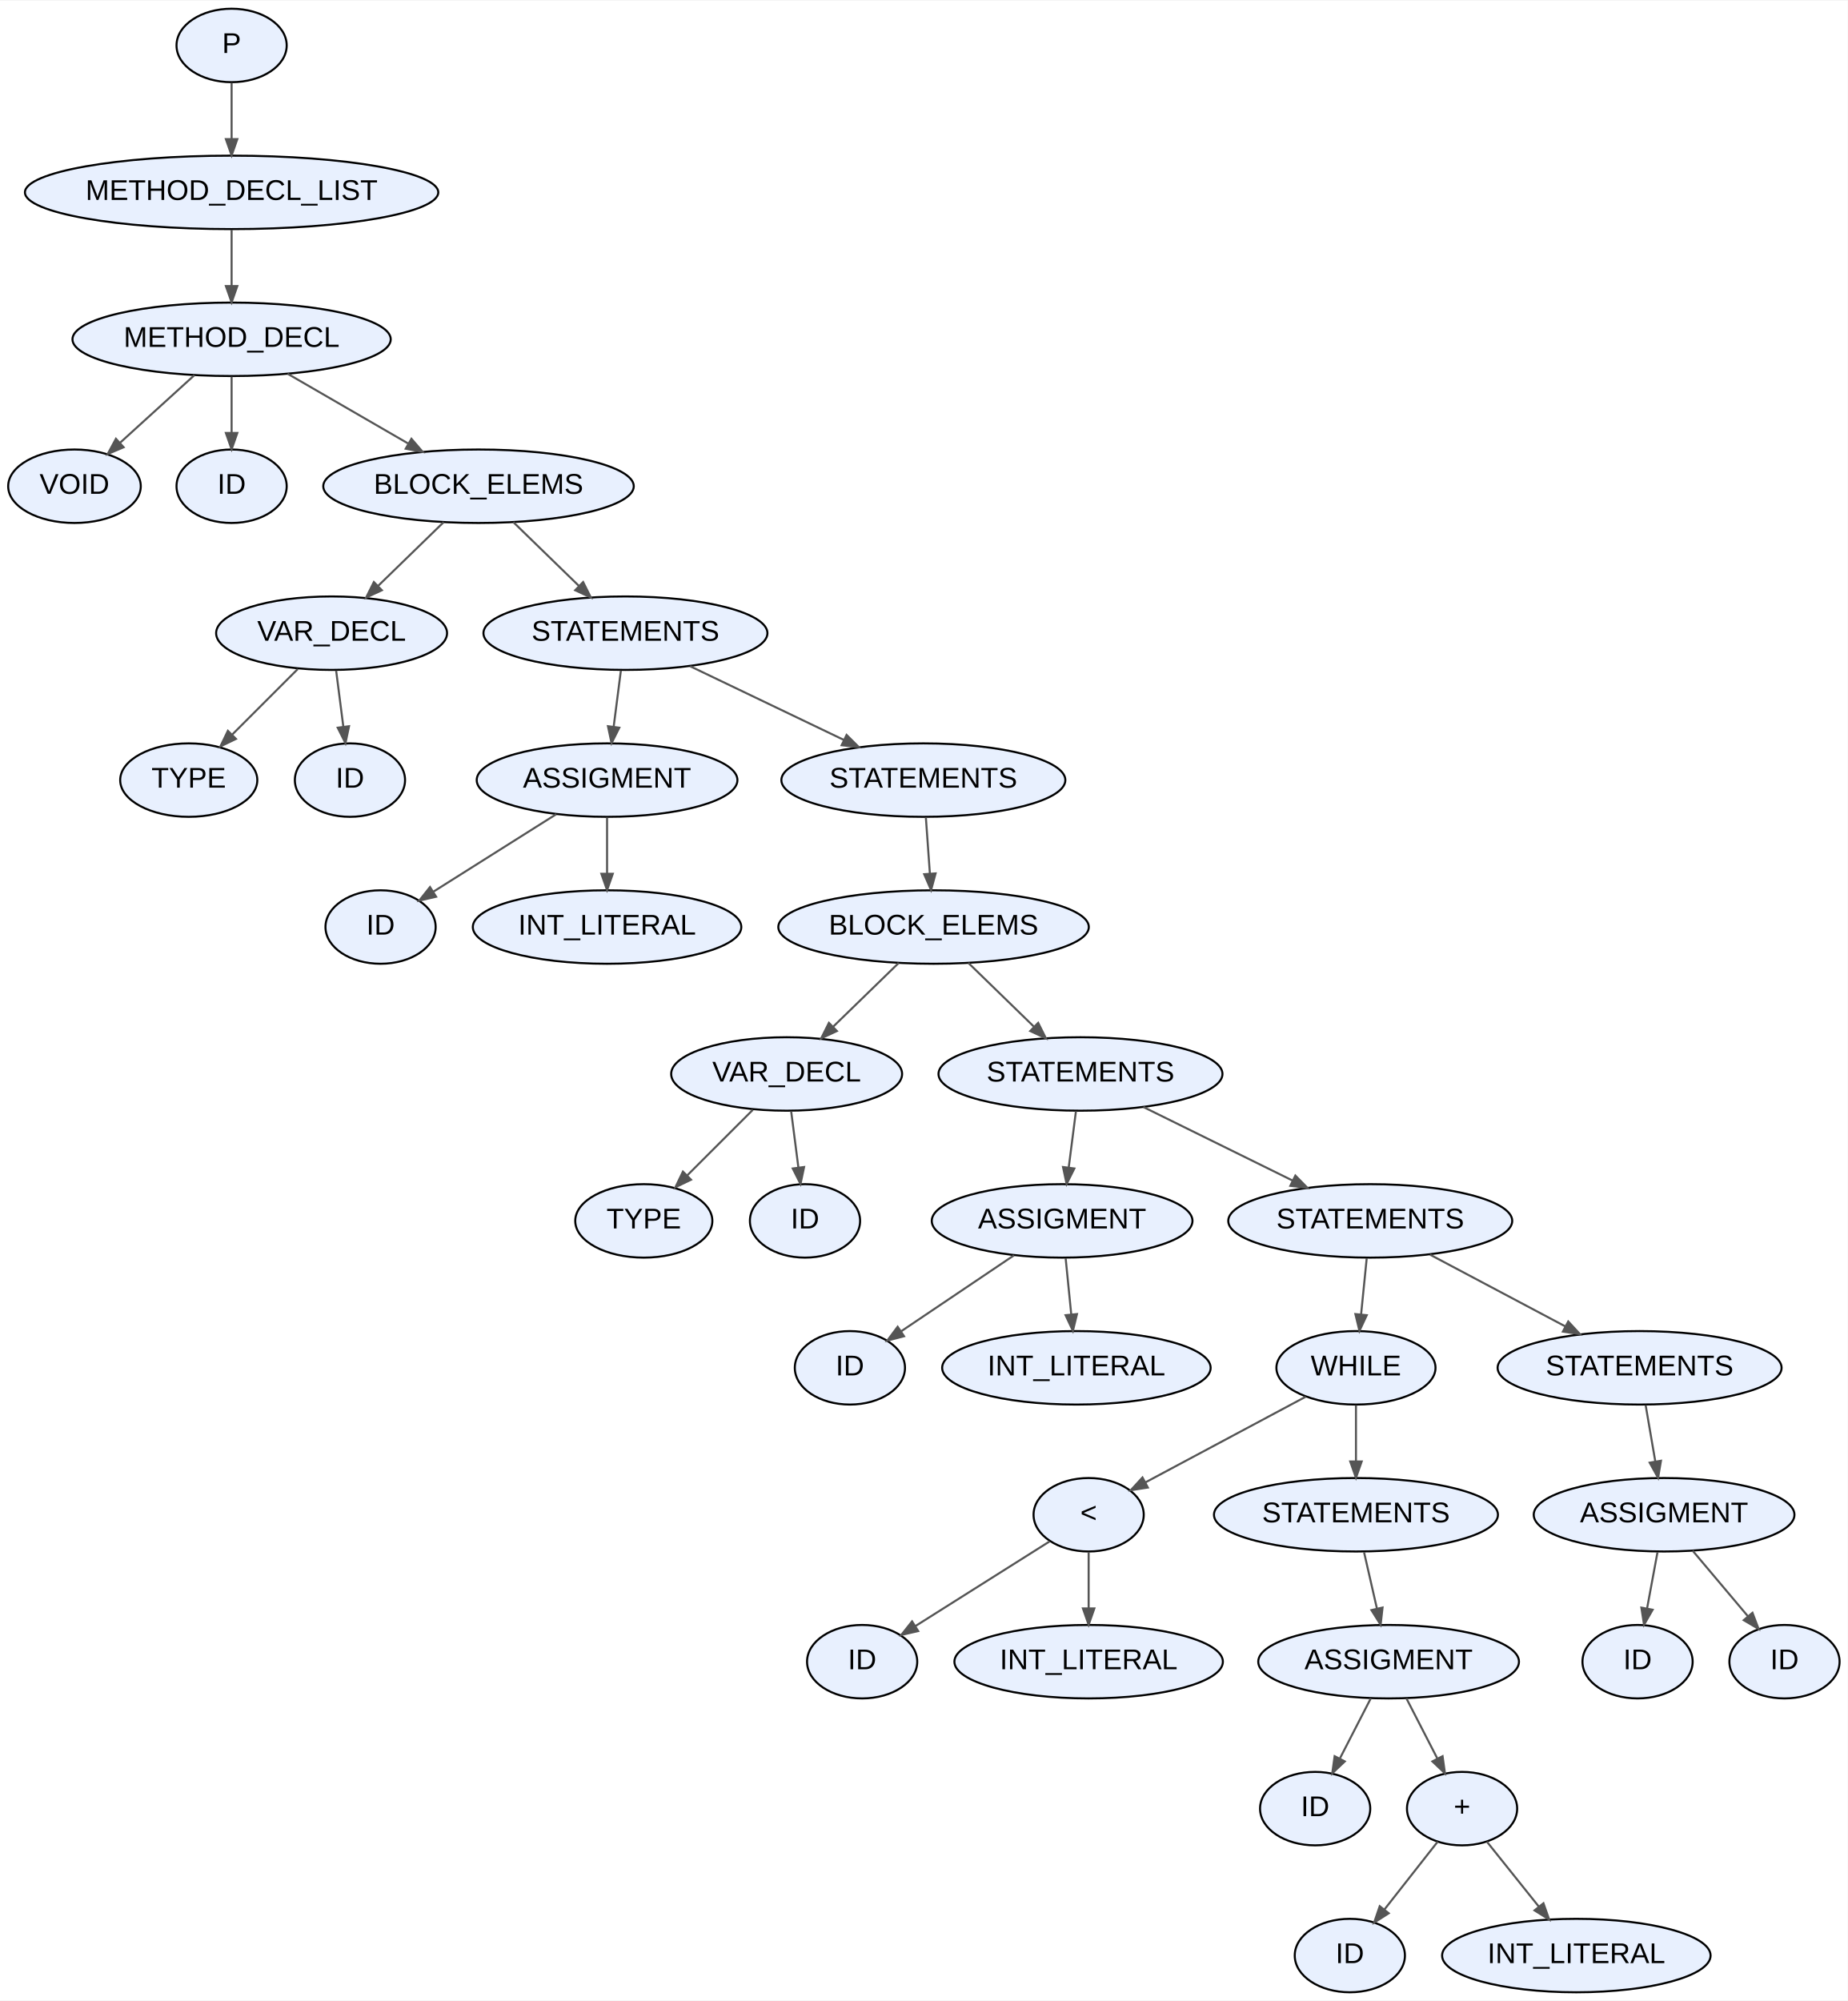
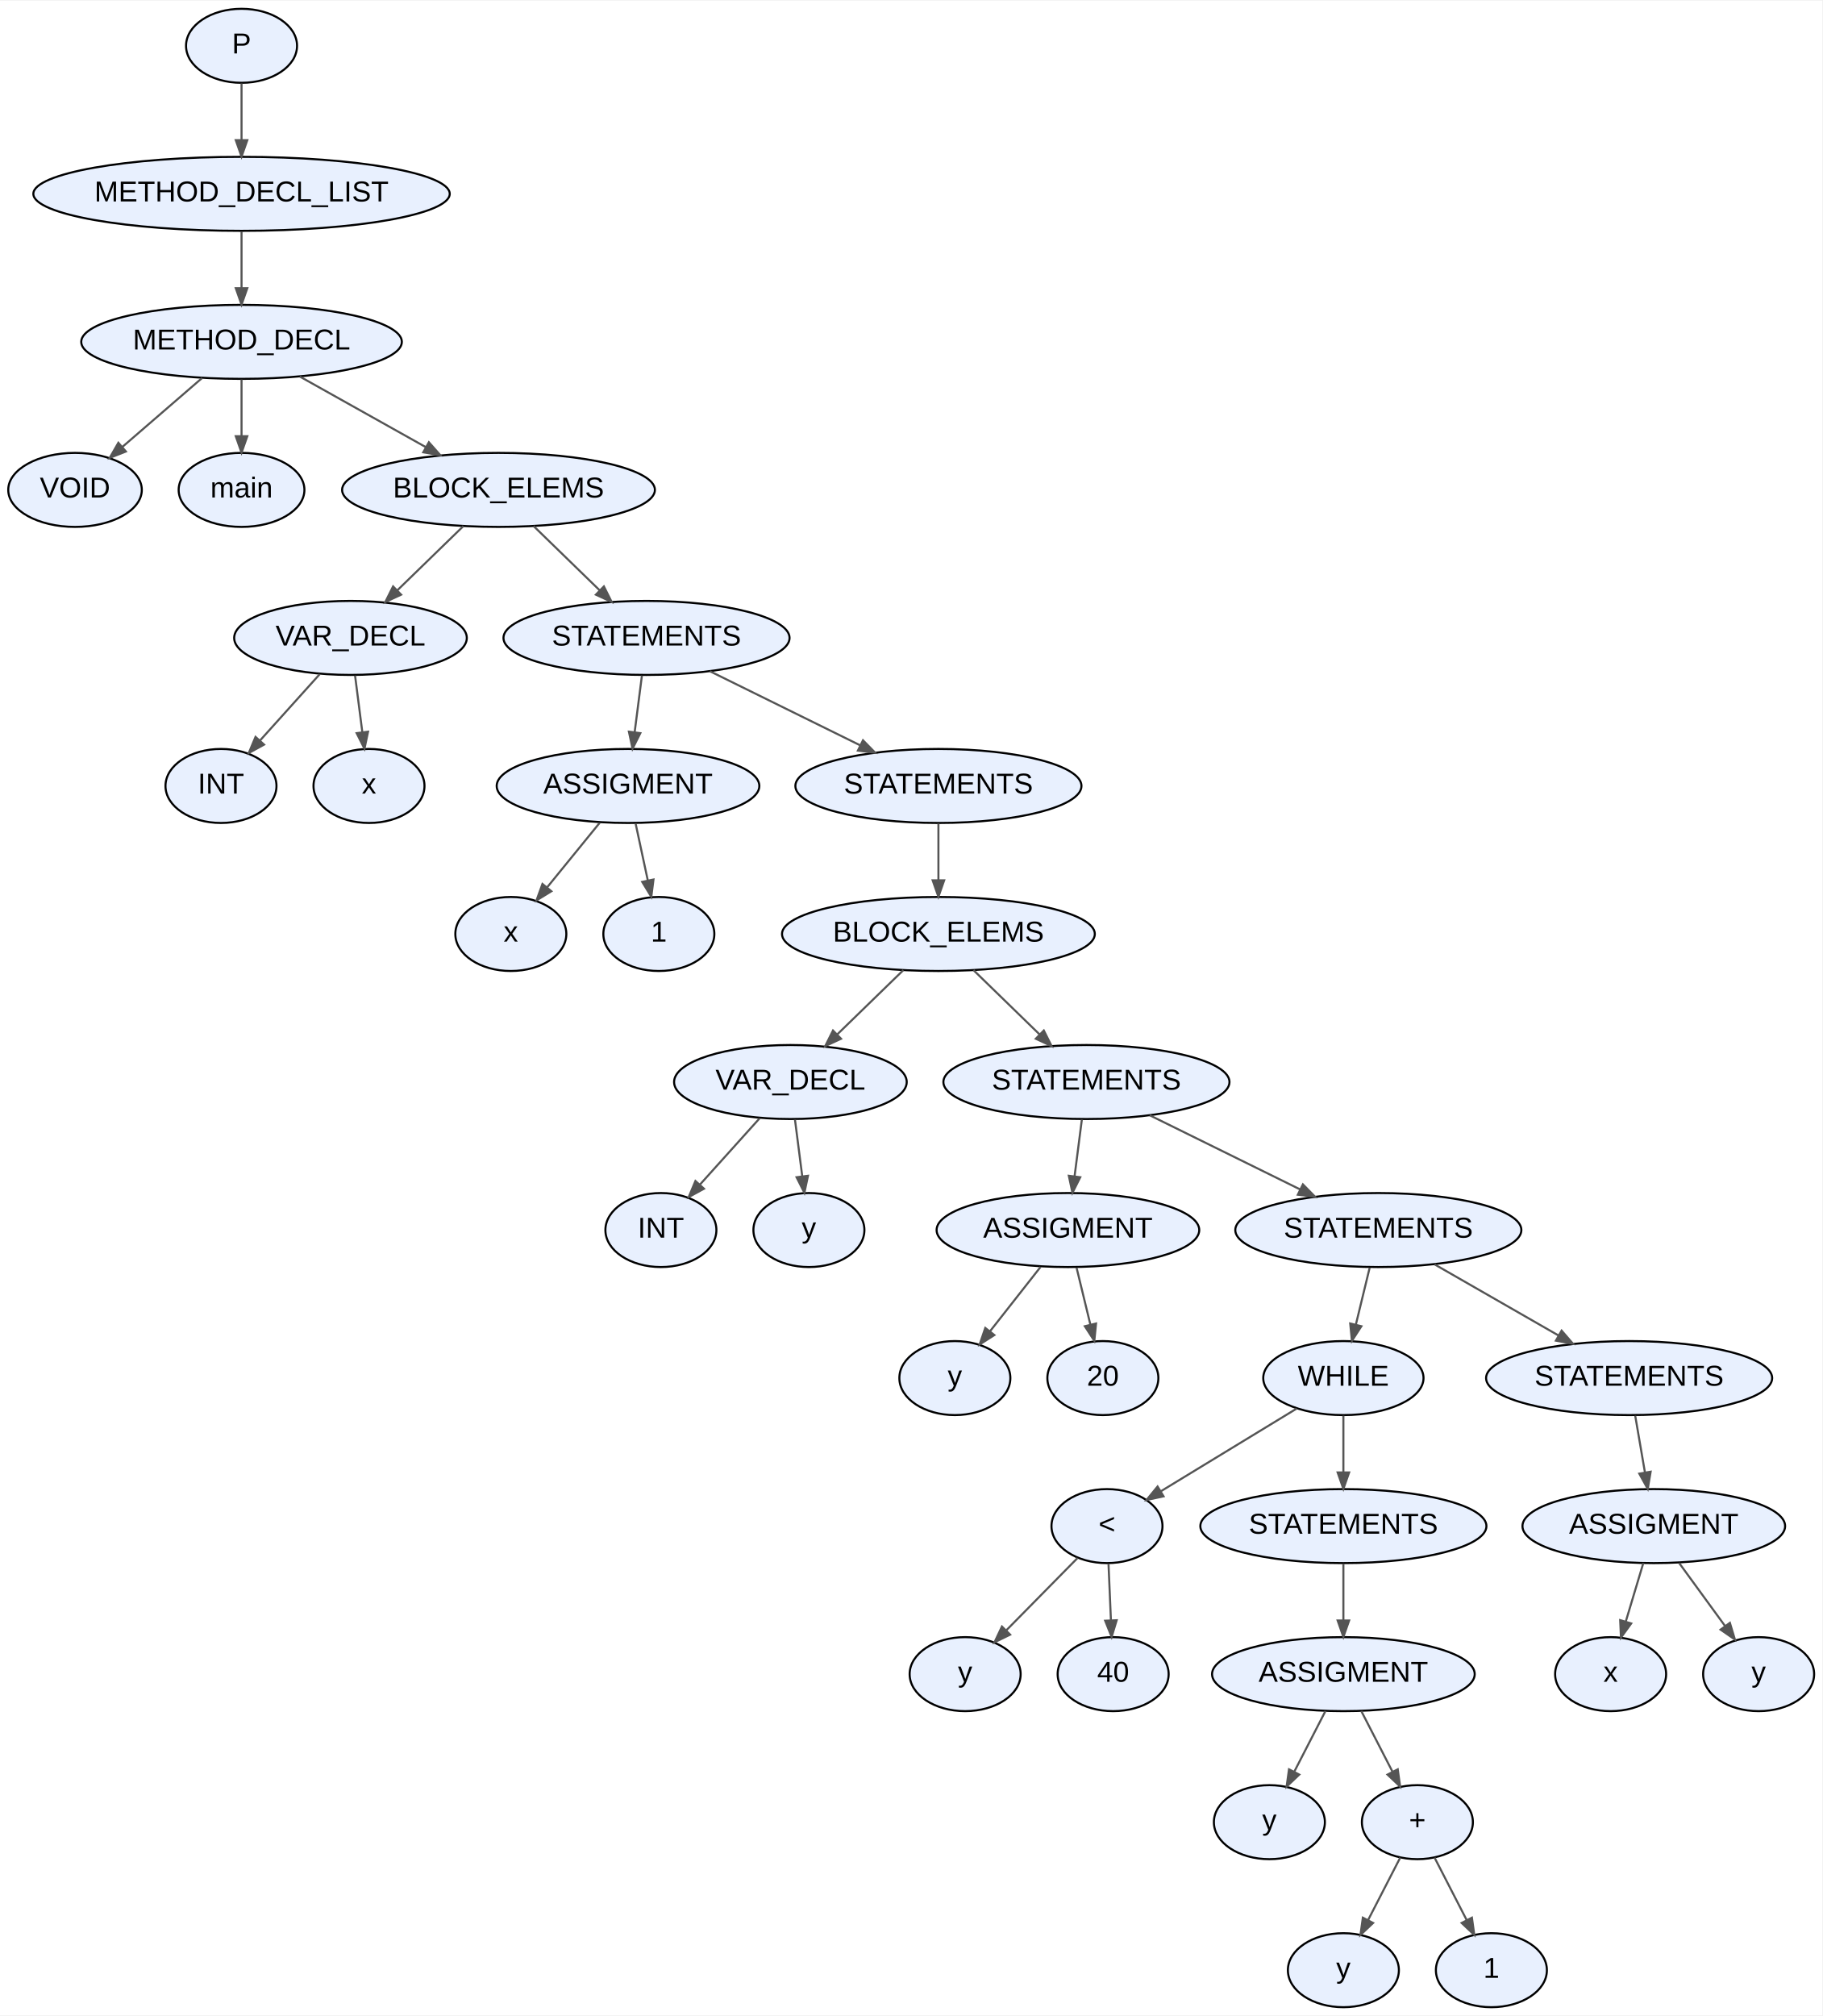
- <svg xmlns="http://www.w3.org/2000/svg" width="905pt" height="980pt" viewBox="0.00 0.00 905.50 980.00">
+ <svg xmlns="http://www.w3.org/2000/svg" width="886pt" height="980pt" viewBox="0.00 0.00 886.50 980.00">
  <g id="graph0" class="graph" transform="scale(1 1) rotate(0) translate(4 976)">
-     <polygon fill="white" stroke="transparent" points="-4,4 -4,-976 901.5,-976 901.5,4 -4,4" />
+     <polygon fill="white" stroke="transparent" points="-4,4 -4,-976 882.5,-976 882.5,4 -4,4" />
    <g id="node1" class="node">
-       <ellipse fill="#e8f0fe" stroke="black" cx="109.5" cy="-954" rx="27" ry="18" />
-       <text text-anchor="middle" x="109.5" y="-950.3" font-family="Arial" font-size="14.00">P</text>
+       <ellipse fill="#e8f0fe" stroke="black" cx="113.5" cy="-954" rx="27" ry="18" />
+       <text text-anchor="middle" x="113.5" y="-950.3" font-family="Arial" font-size="14.00">P</text>
    </g>
    <g id="node2" class="node">
-       <ellipse fill="#e8f0fe" stroke="black" cx="109.5" cy="-882" rx="101.28" ry="18" />
-       <text text-anchor="middle" x="109.5" y="-878.3" font-family="Arial" font-size="14.00">METHOD_DECL_LIST</text>
+       <ellipse fill="#e8f0fe" stroke="black" cx="113.5" cy="-882" rx="101.28" ry="18" />
+       <text text-anchor="middle" x="113.5" y="-878.3" font-family="Arial" font-size="14.00">METHOD_DECL_LIST</text>
    </g>
    <g id="edge1" class="edge">
-       <path fill="none" stroke="#555555" d="M109.5,-935.7C109.5,-927.39 109.5,-917.28 109.5,-908.14" />
-       <polygon fill="#555555" stroke="#555555" points="112.3,-908.1 109.5,-900.1 106.7,-908.1 112.3,-908.1" />
+       <path fill="none" stroke="#555555" d="M113.5,-935.7C113.5,-927.39 113.5,-917.28 113.5,-908.14" />
+       <polygon fill="#555555" stroke="#555555" points="116.3,-908.1 113.5,-900.1 110.7,-908.1 116.3,-908.1" />
    </g>
    <g id="node3" class="node">
-       <ellipse fill="#e8f0fe" stroke="black" cx="109.5" cy="-810" rx="77.99" ry="18" />
-       <text text-anchor="middle" x="109.5" y="-806.3" font-family="Arial" font-size="14.00">METHOD_DECL</text>
+       <ellipse fill="#e8f0fe" stroke="black" cx="113.5" cy="-810" rx="77.99" ry="18" />
+       <text text-anchor="middle" x="113.5" y="-806.3" font-family="Arial" font-size="14.00">METHOD_DECL</text>
    </g>
    <g id="edge2" class="edge">
-       <path fill="none" stroke="#555555" d="M109.5,-863.7C109.5,-855.39 109.5,-845.28 109.5,-836.14" />
-       <polygon fill="#555555" stroke="#555555" points="112.3,-836.1 109.5,-828.1 106.7,-836.1 112.3,-836.1" />
+       <path fill="none" stroke="#555555" d="M113.5,-863.7C113.5,-855.39 113.5,-845.28 113.5,-836.14" />
+       <polygon fill="#555555" stroke="#555555" points="116.3,-836.1 113.5,-828.1 110.7,-836.1 116.3,-836.1" />
    </g>
    <g id="node4" class="node">
      <ellipse fill="#e8f0fe" stroke="black" cx="32.5" cy="-738" rx="32.49" ry="18" />
      <text text-anchor="middle" x="32.5" y="-734.3" font-family="Arial" font-size="14.00">VOID</text>
    </g>
    <g id="edge3" class="edge">
-       <path fill="none" stroke="#555555" d="M91.25,-792.41C80.37,-782.52 66.47,-769.88 54.92,-759.38" />
-       <polygon fill="#555555" stroke="#555555" points="56.58,-757.11 48.78,-753.8 52.82,-761.26 56.58,-757.11" />
+       <path fill="none" stroke="#555555" d="M94.3,-792.41C82.67,-782.36 67.76,-769.47 55.5,-758.88" />
+       <polygon fill="#555555" stroke="#555555" points="57.24,-756.68 49.36,-753.57 53.58,-760.92 57.24,-756.68" />
    </g>
    <g id="node5" class="node">
-       <ellipse fill="#e8f0fe" stroke="black" cx="109.5" cy="-738" rx="27" ry="18" />
-       <text text-anchor="middle" x="109.5" y="-734.3" font-family="Arial" font-size="14.00">ID</text>
+       <ellipse fill="#e8f0fe" stroke="black" cx="113.5" cy="-738" rx="30.59" ry="18" />
+       <text text-anchor="middle" x="113.5" y="-734.3" font-family="Arial" font-size="14.00">main</text>
    </g>
    <g id="edge4" class="edge">
-       <path fill="none" stroke="#555555" d="M109.5,-791.7C109.5,-783.39 109.5,-773.28 109.5,-764.14" />
-       <polygon fill="#555555" stroke="#555555" points="112.3,-764.1 109.5,-756.1 106.7,-764.1 112.3,-764.1" />
+       <path fill="none" stroke="#555555" d="M113.5,-791.7C113.5,-783.39 113.5,-773.28 113.5,-764.14" />
+       <polygon fill="#555555" stroke="#555555" points="116.3,-764.1 113.5,-756.1 110.7,-764.1 116.3,-764.1" />
    </g>
    <g id="node6" class="node">
-       <ellipse fill="#e8f0fe" stroke="black" cx="230.5" cy="-738" rx="76.09" ry="18" />
-       <text text-anchor="middle" x="230.5" y="-734.3" font-family="Arial" font-size="14.00">BLOCK_ELEMS</text>
+       <ellipse fill="#e8f0fe" stroke="black" cx="238.5" cy="-738" rx="76.09" ry="18" />
+       <text text-anchor="middle" x="238.5" y="-734.3" font-family="Arial" font-size="14.00">BLOCK_ELEMS</text>
    </g>
    <g id="edge5" class="edge">
-       <path fill="none" stroke="#555555" d="M136.95,-793.12C154.44,-783 177.23,-769.82 195.94,-758.99" />
-       <polygon fill="#555555" stroke="#555555" points="197.63,-761.25 203.15,-754.82 194.82,-756.4 197.63,-761.25" />
+       <path fill="none" stroke="#555555" d="M141.86,-793.12C160,-782.96 183.67,-769.7 203.05,-758.85" />
+       <polygon fill="#555555" stroke="#555555" points="204.63,-761.17 210.24,-754.82 201.9,-756.29 204.63,-761.17" />
    </g>
    <g id="node7" class="node">
-       <ellipse fill="#e8f0fe" stroke="black" cx="158.5" cy="-666" rx="56.59" ry="18" />
-       <text text-anchor="middle" x="158.5" y="-662.3" font-family="Arial" font-size="14.00">VAR_DECL</text>
+       <ellipse fill="#e8f0fe" stroke="black" cx="166.5" cy="-666" rx="56.59" ry="18" />
+       <text text-anchor="middle" x="166.5" y="-662.3" font-family="Arial" font-size="14.00">VAR_DECL</text>
    </g>
    <g id="edge6" class="edge">
-       <path fill="none" stroke="#555555" d="M213.43,-720.41C203.84,-711.08 191.74,-699.32 181.33,-689.2" />
-       <polygon fill="#555555" stroke="#555555" points="183.13,-687.04 175.44,-683.47 179.22,-691.05 183.13,-687.04" />
+       <path fill="none" stroke="#555555" d="M221.43,-720.41C211.84,-711.08 199.74,-699.32 189.33,-689.2" />
+       <polygon fill="#555555" stroke="#555555" points="191.13,-687.04 183.44,-683.47 187.22,-691.05 191.13,-687.04" />
    </g>
    <g id="node10" class="node">
-       <ellipse fill="#e8f0fe" stroke="black" cx="302.5" cy="-666" rx="69.59" ry="18" />
-       <text text-anchor="middle" x="302.5" y="-662.3" font-family="Arial" font-size="14.00">STATEMENTS</text>
+       <ellipse fill="#e8f0fe" stroke="black" cx="310.5" cy="-666" rx="69.59" ry="18" />
+       <text text-anchor="middle" x="310.5" y="-662.3" font-family="Arial" font-size="14.00">STATEMENTS</text>
    </g>
    <g id="edge9" class="edge">
-       <path fill="none" stroke="#555555" d="M247.56,-720.41C257.15,-711.08 269.26,-699.32 279.66,-689.2" />
-       <polygon fill="#555555" stroke="#555555" points="281.77,-691.05 285.56,-683.47 277.87,-687.04 281.77,-691.05" />
+       <path fill="none" stroke="#555555" d="M255.56,-720.41C265.15,-711.08 277.26,-699.32 287.66,-689.2" />
+       <polygon fill="#555555" stroke="#555555" points="289.77,-691.05 293.56,-683.47 285.87,-687.04 289.77,-691.05" />
    </g>
    <g id="node8" class="node">
-       <ellipse fill="#e8f0fe" stroke="black" cx="88.5" cy="-594" rx="33.6" ry="18" />
-       <text text-anchor="middle" x="88.5" y="-590.3" font-family="Arial" font-size="14.00">TYPE</text>
+       <ellipse fill="#e8f0fe" stroke="black" cx="103.5" cy="-594" rx="27" ry="18" />
+       <text text-anchor="middle" x="103.5" y="-590.3" font-family="Arial" font-size="14.00">INT</text>
    </g>
    <g id="edge7" class="edge">
-       <path fill="none" stroke="#555555" d="M141.91,-648.41C132.31,-638.81 120.13,-626.63 109.82,-616.33" />
-       <polygon fill="#555555" stroke="#555555" points="111.64,-614.19 104.01,-610.51 107.68,-618.15 111.64,-614.19" />
+       <path fill="none" stroke="#555555" d="M151.57,-648.41C142.89,-638.77 131.86,-626.52 122.56,-616.19" />
+       <polygon fill="#555555" stroke="#555555" points="124.46,-614.11 117.03,-610.04 120.3,-617.86 124.46,-614.11" />
    </g>
    <g id="node9" class="node">
-       <ellipse fill="#e8f0fe" stroke="black" cx="167.5" cy="-594" rx="27" ry="18" />
-       <text text-anchor="middle" x="167.5" y="-590.3" font-family="Arial" font-size="14.00">ID</text>
+       <ellipse fill="#e8f0fe" stroke="black" cx="175.5" cy="-594" rx="27" ry="18" />
+       <text text-anchor="middle" x="175.5" y="-590.3" font-family="Arial" font-size="14.00">x</text>
    </g>
    <g id="edge8" class="edge">
-       <path fill="none" stroke="#555555" d="M160.72,-647.7C161.79,-639.39 163.09,-629.28 164.26,-620.14" />
-       <polygon fill="#555555" stroke="#555555" points="167.05,-620.4 165.3,-612.1 161.5,-619.68 167.05,-620.4" />
+       <path fill="none" stroke="#555555" d="M168.72,-647.7C169.79,-639.39 171.09,-629.28 172.26,-620.14" />
+       <polygon fill="#555555" stroke="#555555" points="175.05,-620.4 173.3,-612.1 169.5,-619.68 175.05,-620.4" />
    </g>
    <g id="node11" class="node">
-       <ellipse fill="#e8f0fe" stroke="black" cx="293.5" cy="-594" rx="63.89" ry="18" />
-       <text text-anchor="middle" x="293.5" y="-590.3" font-family="Arial" font-size="14.00">ASSIGMENT</text>
+       <ellipse fill="#e8f0fe" stroke="black" cx="301.5" cy="-594" rx="63.89" ry="18" />
+       <text text-anchor="middle" x="301.5" y="-590.3" font-family="Arial" font-size="14.00">ASSIGMENT</text>
    </g>
    <g id="edge10" class="edge">
-       <path fill="none" stroke="#555555" d="M300.27,-647.7C299.2,-639.39 297.9,-629.28 296.73,-620.14" />
-       <polygon fill="#555555" stroke="#555555" points="299.49,-619.68 295.7,-612.1 293.94,-620.4 299.49,-619.68" />
+       <path fill="none" stroke="#555555" d="M308.27,-647.7C307.2,-639.39 305.9,-629.28 304.73,-620.14" />
+       <polygon fill="#555555" stroke="#555555" points="307.49,-619.68 303.7,-612.1 301.94,-620.4 307.49,-619.68" />
    </g>
    <g id="node14" class="node">
-       <ellipse fill="#e8f0fe" stroke="black" cx="448.5" cy="-594" rx="69.59" ry="18" />
-       <text text-anchor="middle" x="448.5" y="-590.3" font-family="Arial" font-size="14.00">STATEMENTS</text>
+       <ellipse fill="#e8f0fe" stroke="black" cx="452.5" cy="-594" rx="69.59" ry="18" />
+       <text text-anchor="middle" x="452.5" y="-590.3" font-family="Arial" font-size="14.00">STATEMENTS</text>
    </g>
    <g id="edge13" class="edge">
-       <path fill="none" stroke="#555555" d="M334.18,-649.81C356.27,-639.22 385.9,-625.01 409.46,-613.72" />
-       <polygon fill="#555555" stroke="#555555" points="410.88,-616.14 416.88,-610.16 408.45,-611.09 410.88,-616.14" />
+       <path fill="none" stroke="#555555" d="M341.31,-649.81C362.8,-639.22 391.62,-625.01 414.53,-613.72" />
+       <polygon fill="#555555" stroke="#555555" points="415.81,-616.21 421.75,-610.16 413.33,-611.19 415.81,-616.21" />
    </g>
    <g id="node12" class="node">
-       <ellipse fill="#e8f0fe" stroke="black" cx="182.5" cy="-522" rx="27" ry="18" />
-       <text text-anchor="middle" x="182.5" y="-518.3" font-family="Arial" font-size="14.00">ID</text>
+       <ellipse fill="#e8f0fe" stroke="black" cx="244.5" cy="-522" rx="27" ry="18" />
+       <text text-anchor="middle" x="244.5" y="-518.3" font-family="Arial" font-size="14.00">x</text>
    </g>
    <g id="edge11" class="edge">
-       <path fill="none" stroke="#555555" d="M268.59,-577.29C250.64,-565.97 226.49,-550.75 208.34,-539.3" />
-       <polygon fill="#555555" stroke="#555555" points="209.72,-536.85 201.46,-534.96 206.73,-541.59 209.72,-536.85" />
+       <path fill="none" stroke="#555555" d="M287.7,-576.05C280.02,-566.63 270.39,-554.8 262.17,-544.7" />
+       <polygon fill="#555555" stroke="#555555" points="264.22,-542.79 257,-538.36 259.88,-546.33 264.22,-542.79" />
    </g>
    <g id="node13" class="node">
-       <ellipse fill="#e8f0fe" stroke="black" cx="293.5" cy="-522" rx="65.79" ry="18" />
-       <text text-anchor="middle" x="293.5" y="-518.3" font-family="Arial" font-size="14.00">INT_LITERAL</text>
+       <ellipse fill="#e8f0fe" stroke="black" cx="316.5" cy="-522" rx="27" ry="18" />
+       <text text-anchor="middle" x="316.5" y="-518.3" font-family="Arial" font-size="14.00">1</text>
    </g>
    <g id="edge12" class="edge">
-       <path fill="none" stroke="#555555" d="M293.5,-575.7C293.5,-567.39 293.5,-557.28 293.5,-548.14" />
-       <polygon fill="#555555" stroke="#555555" points="296.3,-548.1 293.5,-540.1 290.7,-548.1 296.3,-548.1" />
+       <path fill="none" stroke="#555555" d="M305.2,-575.7C306.99,-567.39 309.15,-557.28 311.11,-548.14" />
+       <polygon fill="#555555" stroke="#555555" points="313.89,-548.51 312.83,-540.1 308.42,-547.34 313.89,-548.51" />
    </g>
    <g id="node15" class="node">
-       <ellipse fill="#e8f0fe" stroke="black" cx="453.5" cy="-522" rx="76.09" ry="18" />
-       <text text-anchor="middle" x="453.5" y="-518.3" font-family="Arial" font-size="14.00">BLOCK_ELEMS</text>
+       <ellipse fill="#e8f0fe" stroke="black" cx="452.5" cy="-522" rx="76.09" ry="18" />
+       <text text-anchor="middle" x="452.5" y="-518.3" font-family="Arial" font-size="14.00">BLOCK_ELEMS</text>
    </g>
    <g id="edge14" class="edge">
-       <path fill="none" stroke="#555555" d="M449.73,-575.7C450.33,-567.39 451.05,-557.28 451.7,-548.14" />
-       <polygon fill="#555555" stroke="#555555" points="454.5,-548.28 452.28,-540.1 448.91,-547.88 454.5,-548.28" />
+       <path fill="none" stroke="#555555" d="M452.5,-575.7C452.5,-567.39 452.5,-557.28 452.5,-548.14" />
+       <polygon fill="#555555" stroke="#555555" points="455.3,-548.1 452.5,-540.1 449.7,-548.1 455.3,-548.1" />
    </g>
    <g id="node16" class="node">
-       <ellipse fill="#e8f0fe" stroke="black" cx="381.5" cy="-450" rx="56.59" ry="18" />
-       <text text-anchor="middle" x="381.5" y="-446.3" font-family="Arial" font-size="14.00">VAR_DECL</text>
+       <ellipse fill="#e8f0fe" stroke="black" cx="380.5" cy="-450" rx="56.59" ry="18" />
+       <text text-anchor="middle" x="380.5" y="-446.3" font-family="Arial" font-size="14.00">VAR_DECL</text>
    </g>
    <g id="edge15" class="edge">
-       <path fill="none" stroke="#555555" d="M436.43,-504.41C426.84,-495.08 414.74,-483.32 404.33,-473.2" />
-       <polygon fill="#555555" stroke="#555555" points="406.13,-471.04 398.44,-467.47 402.22,-475.05 406.13,-471.04" />
+       <path fill="none" stroke="#555555" d="M435.43,-504.41C425.84,-495.08 413.74,-483.32 403.33,-473.2" />
+       <polygon fill="#555555" stroke="#555555" points="405.13,-471.04 397.44,-467.47 401.22,-475.05 405.13,-471.04" />
    </g>
    <g id="node19" class="node">
-       <ellipse fill="#e8f0fe" stroke="black" cx="525.5" cy="-450" rx="69.59" ry="18" />
-       <text text-anchor="middle" x="525.5" y="-446.3" font-family="Arial" font-size="14.00">STATEMENTS</text>
+       <ellipse fill="#e8f0fe" stroke="black" cx="524.5" cy="-450" rx="69.59" ry="18" />
+       <text text-anchor="middle" x="524.5" y="-446.3" font-family="Arial" font-size="14.00">STATEMENTS</text>
    </g>
    <g id="edge18" class="edge">
-       <path fill="none" stroke="#555555" d="M470.56,-504.41C480.15,-495.08 492.26,-483.32 502.66,-473.2" />
-       <polygon fill="#555555" stroke="#555555" points="504.77,-475.05 508.56,-467.47 500.87,-471.04 504.77,-475.05" />
+       <path fill="none" stroke="#555555" d="M469.56,-504.41C479.15,-495.08 491.26,-483.32 501.66,-473.2" />
+       <polygon fill="#555555" stroke="#555555" points="503.77,-475.05 507.56,-467.47 499.87,-471.04 503.77,-475.05" />
    </g>
    <g id="node17" class="node">
-       <ellipse fill="#e8f0fe" stroke="black" cx="311.5" cy="-378" rx="33.6" ry="18" />
-       <text text-anchor="middle" x="311.5" y="-374.3" font-family="Arial" font-size="14.00">TYPE</text>
+       <ellipse fill="#e8f0fe" stroke="black" cx="317.5" cy="-378" rx="27" ry="18" />
+       <text text-anchor="middle" x="317.5" y="-374.3" font-family="Arial" font-size="14.00">INT</text>
    </g>
    <g id="edge16" class="edge">
-       <path fill="none" stroke="#555555" d="M364.91,-432.41C355.31,-422.81 343.13,-410.63 332.82,-400.33" />
-       <polygon fill="#555555" stroke="#555555" points="334.64,-398.19 327.01,-394.51 330.68,-402.15 334.64,-398.19" />
+       <path fill="none" stroke="#555555" d="M365.57,-432.41C356.89,-422.77 345.86,-410.52 336.56,-400.19" />
+       <polygon fill="#555555" stroke="#555555" points="338.46,-398.11 331.03,-394.04 334.3,-401.86 338.46,-398.11" />
    </g>
    <g id="node18" class="node">
-       <ellipse fill="#e8f0fe" stroke="black" cx="390.5" cy="-378" rx="27" ry="18" />
-       <text text-anchor="middle" x="390.5" y="-374.3" font-family="Arial" font-size="14.00">ID</text>
+       <ellipse fill="#e8f0fe" stroke="black" cx="389.5" cy="-378" rx="27" ry="18" />
+       <text text-anchor="middle" x="389.5" y="-374.3" font-family="Arial" font-size="14.00">y</text>
    </g>
    <g id="edge17" class="edge">
-       <path fill="none" stroke="#555555" d="M383.72,-431.7C384.79,-423.39 386.09,-413.28 387.26,-404.14" />
-       <polygon fill="#555555" stroke="#555555" points="390.05,-404.4 388.3,-396.1 384.5,-403.68 390.05,-404.4" />
+       <path fill="none" stroke="#555555" d="M382.72,-431.7C383.79,-423.39 385.09,-413.28 386.26,-404.14" />
+       <polygon fill="#555555" stroke="#555555" points="389.05,-404.4 387.3,-396.1 383.5,-403.68 389.05,-404.4" />
    </g>
    <g id="node20" class="node">
-       <ellipse fill="#e8f0fe" stroke="black" cx="516.5" cy="-378" rx="63.89" ry="18" />
-       <text text-anchor="middle" x="516.5" y="-374.3" font-family="Arial" font-size="14.00">ASSIGMENT</text>
+       <ellipse fill="#e8f0fe" stroke="black" cx="515.5" cy="-378" rx="63.89" ry="18" />
+       <text text-anchor="middle" x="515.5" y="-374.3" font-family="Arial" font-size="14.00">ASSIGMENT</text>
    </g>
    <g id="edge19" class="edge">
-       <path fill="none" stroke="#555555" d="M523.27,-431.7C522.2,-423.39 520.9,-413.28 519.73,-404.14" />
-       <polygon fill="#555555" stroke="#555555" points="522.49,-403.68 518.7,-396.1 516.94,-404.4 522.49,-403.68" />
+       <path fill="none" stroke="#555555" d="M522.27,-431.7C521.2,-423.39 519.9,-413.28 518.73,-404.14" />
+       <polygon fill="#555555" stroke="#555555" points="521.49,-403.68 517.7,-396.1 515.94,-404.4 521.49,-403.68" />
    </g>
    <g id="node23" class="node">
-       <ellipse fill="#e8f0fe" stroke="black" cx="667.5" cy="-378" rx="69.59" ry="18" />
-       <text text-anchor="middle" x="667.5" y="-374.3" font-family="Arial" font-size="14.00">STATEMENTS</text>
+       <ellipse fill="#e8f0fe" stroke="black" cx="666.5" cy="-378" rx="69.59" ry="18" />
+       <text text-anchor="middle" x="666.5" y="-374.3" font-family="Arial" font-size="14.00">STATEMENTS</text>
    </g>
    <g id="edge22" class="edge">
-       <path fill="none" stroke="#555555" d="M556.31,-433.81C577.8,-423.22 606.62,-409.01 629.53,-397.72" />
-       <polygon fill="#555555" stroke="#555555" points="630.81,-400.21 636.75,-394.16 628.33,-395.19 630.81,-400.21" />
+       <path fill="none" stroke="#555555" d="M555.31,-433.81C576.8,-423.22 605.62,-409.01 628.53,-397.72" />
+       <polygon fill="#555555" stroke="#555555" points="629.81,-400.21 635.75,-394.16 627.33,-395.19 629.81,-400.21" />
    </g>
    <g id="node21" class="node">
-       <ellipse fill="#e8f0fe" stroke="black" cx="412.5" cy="-306" rx="27" ry="18" />
-       <text text-anchor="middle" x="412.5" y="-302.3" font-family="Arial" font-size="14.00">ID</text>
+       <ellipse fill="#e8f0fe" stroke="black" cx="460.5" cy="-306" rx="27" ry="18" />
+       <text text-anchor="middle" x="460.5" y="-302.3" font-family="Arial" font-size="14.00">y</text>
    </g>
    <g id="edge20" class="edge">
-       <path fill="none" stroke="#555555" d="M492.9,-361.12C476.43,-350.03 454.49,-335.26 437.68,-323.95" />
-       <polygon fill="#555555" stroke="#555555" points="439.03,-321.48 430.83,-319.34 435.9,-326.13 439.03,-321.48" />
+       <path fill="none" stroke="#555555" d="M502.18,-360.05C494.78,-350.63 485.48,-338.8 477.55,-328.7" />
+       <polygon fill="#555555" stroke="#555555" points="479.71,-326.92 472.56,-322.36 475.3,-330.38 479.71,-326.92" />
    </g>
    <g id="node22" class="node">
-       <ellipse fill="#e8f0fe" stroke="black" cx="523.5" cy="-306" rx="65.79" ry="18" />
-       <text text-anchor="middle" x="523.5" y="-302.3" font-family="Arial" font-size="14.00">INT_LITERAL</text>
+       <ellipse fill="#e8f0fe" stroke="black" cx="532.5" cy="-306" rx="27" ry="18" />
+       <text text-anchor="middle" x="532.5" y="-302.3" font-family="Arial" font-size="14.00">20</text>
    </g>
    <g id="edge21" class="edge">
-       <path fill="none" stroke="#555555" d="M518.23,-359.7C519.06,-351.39 520.07,-341.28 520.98,-332.14" />
-       <polygon fill="#555555" stroke="#555555" points="523.78,-332.34 521.79,-324.1 518.2,-331.79 523.78,-332.34" />
+       <path fill="none" stroke="#555555" d="M519.7,-359.7C521.72,-351.39 524.17,-341.28 526.39,-332.14" />
+       <polygon fill="#555555" stroke="#555555" points="529.18,-332.54 528.34,-324.1 523.73,-331.22 529.18,-332.54" />
    </g>
    <g id="node24" class="node">
-       <ellipse fill="#e8f0fe" stroke="black" cx="660.5" cy="-306" rx="38.99" ry="18" />
-       <text text-anchor="middle" x="660.5" y="-302.3" font-family="Arial" font-size="14.00">WHILE</text>
+       <ellipse fill="#e8f0fe" stroke="black" cx="649.5" cy="-306" rx="38.99" ry="18" />
+       <text text-anchor="middle" x="649.5" y="-302.3" font-family="Arial" font-size="14.00">WHILE</text>
    </g>
    <g id="edge23" class="edge">
-       <path fill="none" stroke="#555555" d="M665.77,-359.7C664.94,-351.39 663.92,-341.28 663.01,-332.14" />
-       <polygon fill="#555555" stroke="#555555" points="665.79,-331.79 662.21,-324.1 660.22,-332.34 665.79,-331.79" />
+       <path fill="none" stroke="#555555" d="M662.29,-359.7C660.28,-351.39 657.82,-341.28 655.6,-332.14" />
+       <polygon fill="#555555" stroke="#555555" points="658.26,-331.22 653.65,-324.1 652.82,-332.54 658.26,-331.22" />
    </g>
    <g id="node34" class="node">
-       <ellipse fill="#e8f0fe" stroke="black" cx="799.5" cy="-306" rx="69.59" ry="18" />
-       <text text-anchor="middle" x="799.5" y="-302.3" font-family="Arial" font-size="14.00">STATEMENTS</text>
+       <ellipse fill="#e8f0fe" stroke="black" cx="788.5" cy="-306" rx="69.59" ry="18" />
+       <text text-anchor="middle" x="788.5" y="-302.3" font-family="Arial" font-size="14.00">STATEMENTS</text>
    </g>
    <g id="edge33" class="edge">
-       <path fill="none" stroke="#555555" d="M696.79,-361.46C716.36,-351.09 742.24,-337.36 763.12,-326.29" />
-       <polygon fill="#555555" stroke="#555555" points="764.53,-328.71 770.28,-322.49 761.9,-323.77 764.53,-328.71" />
+       <path fill="none" stroke="#555555" d="M693.88,-361.29C711.69,-351.07 735.07,-337.65 754.14,-326.72" />
+       <polygon fill="#555555" stroke="#555555" points="755.66,-329.07 761.21,-322.66 752.88,-324.21 755.66,-329.07" />
    </g>
    <g id="node25" class="node">
-       <ellipse fill="#e8f0fe" stroke="black" cx="529.5" cy="-234" rx="27" ry="18" />
-       <text text-anchor="middle" x="529.5" y="-230.3" font-family="Arial" font-size="14.00">&lt;</text>
+       <ellipse fill="#e8f0fe" stroke="black" cx="534.5" cy="-234" rx="27" ry="18" />
+       <text text-anchor="middle" x="534.5" y="-230.3" font-family="Arial" font-size="14.00">&lt;</text>
    </g>
    <g id="edge24" class="edge">
-       <path fill="none" stroke="#555555" d="M635.86,-291.83C613.52,-279.9 580.63,-262.32 557.34,-249.88" />
-       <polygon fill="#555555" stroke="#555555" points="558.52,-247.34 550.15,-246.03 555.88,-252.27 558.52,-247.34" />
+       <path fill="none" stroke="#555555" d="M626.78,-291.17C607.77,-279.6 580.65,-263.09 560.72,-250.96" />
+       <polygon fill="#555555" stroke="#555555" points="562.02,-248.48 553.74,-246.71 559.11,-253.26 562.02,-248.48" />
    </g>
    <g id="node28" class="node">
-       <ellipse fill="#e8f0fe" stroke="black" cx="660.5" cy="-234" rx="69.59" ry="18" />
-       <text text-anchor="middle" x="660.5" y="-230.3" font-family="Arial" font-size="14.00">STATEMENTS</text>
+       <ellipse fill="#e8f0fe" stroke="black" cx="649.5" cy="-234" rx="69.59" ry="18" />
+       <text text-anchor="middle" x="649.5" y="-230.3" font-family="Arial" font-size="14.00">STATEMENTS</text>
    </g>
    <g id="edge27" class="edge">
-       <path fill="none" stroke="#555555" d="M660.5,-287.7C660.5,-279.39 660.5,-269.28 660.5,-260.14" />
-       <polygon fill="#555555" stroke="#555555" points="663.3,-260.1 660.5,-252.1 657.7,-260.1 663.3,-260.1" />
+       <path fill="none" stroke="#555555" d="M649.5,-287.7C649.5,-279.39 649.5,-269.28 649.5,-260.14" />
+       <polygon fill="#555555" stroke="#555555" points="652.3,-260.1 649.5,-252.1 646.7,-260.1 652.3,-260.1" />
    </g>
    <g id="node26" class="node">
-       <ellipse fill="#e8f0fe" stroke="black" cx="418.5" cy="-162" rx="27" ry="18" />
-       <text text-anchor="middle" x="418.5" y="-158.3" font-family="Arial" font-size="14.00">ID</text>
+       <ellipse fill="#e8f0fe" stroke="black" cx="465.5" cy="-162" rx="27" ry="18" />
+       <text text-anchor="middle" x="465.5" y="-158.3" font-family="Arial" font-size="14.00">y</text>
    </g>
    <g id="edge25" class="edge">
-       <path fill="none" stroke="#555555" d="M510.42,-220.97C492.23,-209.5 464.7,-192.14 444.51,-179.4" />
-       <polygon fill="#555555" stroke="#555555" points="445.96,-177.01 437.7,-175.11 442.97,-181.75 445.96,-177.01" />
+       <path fill="none" stroke="#555555" d="M520.2,-218.5C510.21,-208.36 496.73,-194.68 485.65,-183.44" />
+       <polygon fill="#555555" stroke="#555555" points="487.39,-181.22 479.78,-177.49 483.4,-185.15 487.39,-181.22" />
    </g>
    <g id="node27" class="node">
-       <ellipse fill="#e8f0fe" stroke="black" cx="529.5" cy="-162" rx="65.79" ry="18" />
-       <text text-anchor="middle" x="529.5" y="-158.3" font-family="Arial" font-size="14.00">INT_LITERAL</text>
+       <ellipse fill="#e8f0fe" stroke="black" cx="537.5" cy="-162" rx="27" ry="18" />
+       <text text-anchor="middle" x="537.5" y="-158.3" font-family="Arial" font-size="14.00">40</text>
    </g>
    <g id="edge26" class="edge">
-       <path fill="none" stroke="#555555" d="M529.5,-215.7C529.5,-207.39 529.5,-197.28 529.5,-188.14" />
-       <polygon fill="#555555" stroke="#555555" points="532.3,-188.1 529.5,-180.1 526.7,-188.1 532.3,-188.1" />
+       <path fill="none" stroke="#555555" d="M535.24,-215.7C535.59,-207.39 536.03,-197.28 536.42,-188.14" />
+       <polygon fill="#555555" stroke="#555555" points="539.22,-188.22 536.76,-180.1 533.62,-187.98 539.22,-188.22" />
    </g>
    <g id="node29" class="node">
-       <ellipse fill="#e8f0fe" stroke="black" cx="676.5" cy="-162" rx="63.89" ry="18" />
-       <text text-anchor="middle" x="676.5" y="-158.3" font-family="Arial" font-size="14.00">ASSIGMENT</text>
+       <ellipse fill="#e8f0fe" stroke="black" cx="649.5" cy="-162" rx="63.89" ry="18" />
+       <text text-anchor="middle" x="649.5" y="-158.3" font-family="Arial" font-size="14.00">ASSIGMENT</text>
    </g>
    <g id="edge28" class="edge">
-       <path fill="none" stroke="#555555" d="M664.45,-215.7C666.35,-207.39 668.66,-197.28 670.75,-188.14" />
-       <polygon fill="#555555" stroke="#555555" points="673.53,-188.53 672.59,-180.1 668.08,-187.28 673.53,-188.53" />
+       <path fill="none" stroke="#555555" d="M649.5,-215.7C649.5,-207.39 649.5,-197.28 649.5,-188.14" />
+       <polygon fill="#555555" stroke="#555555" points="652.3,-188.1 649.5,-180.1 646.7,-188.1 652.3,-188.1" />
    </g>
    <g id="node30" class="node">
-       <ellipse fill="#e8f0fe" stroke="black" cx="640.5" cy="-90" rx="27" ry="18" />
-       <text text-anchor="middle" x="640.5" y="-86.3" font-family="Arial" font-size="14.00">ID</text>
+       <ellipse fill="#e8f0fe" stroke="black" cx="613.5" cy="-90" rx="27" ry="18" />
+       <text text-anchor="middle" x="613.5" y="-86.3" font-family="Arial" font-size="14.00">y</text>
    </g>
    <g id="edge29" class="edge">
-       <path fill="none" stroke="#555555" d="M667.78,-144.05C663.25,-135.24 657.64,-124.33 652.68,-114.69" />
-       <polygon fill="#555555" stroke="#555555" points="655.03,-113.14 648.88,-107.31 650.05,-115.7 655.03,-113.14" />
+       <path fill="none" stroke="#555555" d="M640.78,-144.05C636.25,-135.24 630.64,-124.33 625.68,-114.69" />
+       <polygon fill="#555555" stroke="#555555" points="628.03,-113.14 621.88,-107.31 623.05,-115.7 628.03,-113.14" />
    </g>
    <g id="node31" class="node">
-       <ellipse fill="#e8f0fe" stroke="black" cx="712.5" cy="-90" rx="27" ry="18" />
-       <text text-anchor="middle" x="712.5" y="-86.3" font-family="Arial" font-size="14.00">+</text>
+       <ellipse fill="#e8f0fe" stroke="black" cx="685.5" cy="-90" rx="27" ry="18" />
+       <text text-anchor="middle" x="685.5" y="-86.3" font-family="Arial" font-size="14.00">+</text>
    </g>
    <g id="edge30" class="edge">
-       <path fill="none" stroke="#555555" d="M685.21,-144.05C689.74,-135.24 695.36,-124.33 700.31,-114.69" />
-       <polygon fill="#555555" stroke="#555555" points="702.94,-115.7 704.11,-107.31 697.96,-113.14 702.94,-115.7" />
+       <path fill="none" stroke="#555555" d="M658.21,-144.05C662.74,-135.24 668.36,-124.33 673.31,-114.69" />
+       <polygon fill="#555555" stroke="#555555" points="675.94,-115.7 677.11,-107.31 670.96,-113.14 675.94,-115.7" />
    </g>
    <g id="node32" class="node">
-       <ellipse fill="#e8f0fe" stroke="black" cx="657.5" cy="-18" rx="27" ry="18" />
-       <text text-anchor="middle" x="657.5" y="-14.3" font-family="Arial" font-size="14.00">ID</text>
+       <ellipse fill="#e8f0fe" stroke="black" cx="649.5" cy="-18" rx="27" ry="18" />
+       <text text-anchor="middle" x="649.5" y="-14.3" font-family="Arial" font-size="14.00">y</text>
    </g>
    <g id="edge31" class="edge">
-       <path fill="none" stroke="#555555" d="M700.56,-73.81C692.92,-64.09 682.89,-51.32 674.44,-40.56" />
-       <polygon fill="#555555" stroke="#555555" points="676.55,-38.72 669.41,-34.16 672.15,-42.18 676.55,-38.72" />
+       <path fill="none" stroke="#555555" d="M677.15,-72.76C672.51,-63.75 666.67,-52.39 661.54,-42.43" />
+       <polygon fill="#555555" stroke="#555555" points="663.95,-40.98 657.8,-35.15 658.97,-43.54 663.95,-40.98" />
    </g>
    <g id="node33" class="node">
-       <ellipse fill="#e8f0fe" stroke="black" cx="768.5" cy="-18" rx="65.79" ry="18" />
-       <text text-anchor="middle" x="768.5" y="-14.3" font-family="Arial" font-size="14.00">INT_LITERAL</text>
+       <ellipse fill="#e8f0fe" stroke="black" cx="721.5" cy="-18" rx="27" ry="18" />
+       <text text-anchor="middle" x="721.5" y="-14.3" font-family="Arial" font-size="14.00">1</text>
    </g>
    <g id="edge32" class="edge">
-       <path fill="none" stroke="#555555" d="M724.65,-73.81C732.11,-64.49 741.8,-52.37 750.18,-41.9" />
-       <polygon fill="#555555" stroke="#555555" points="752.38,-43.62 755.19,-35.63 748.01,-40.13 752.38,-43.62" />
+       <path fill="none" stroke="#555555" d="M693.85,-72.76C698.48,-63.75 704.33,-52.39 709.45,-42.43" />
+       <polygon fill="#555555" stroke="#555555" points="712.02,-43.54 713.19,-35.15 707.04,-40.98 712.02,-43.54" />
    </g>
    <g id="node35" class="node">
-       <ellipse fill="#e8f0fe" stroke="black" cx="811.5" cy="-234" rx="63.89" ry="18" />
-       <text text-anchor="middle" x="811.5" y="-230.3" font-family="Arial" font-size="14.00">ASSIGMENT</text>
+       <ellipse fill="#e8f0fe" stroke="black" cx="800.5" cy="-234" rx="63.89" ry="18" />
+       <text text-anchor="middle" x="800.5" y="-230.3" font-family="Arial" font-size="14.00">ASSIGMENT</text>
    </g>
    <g id="edge34" class="edge">
-       <path fill="none" stroke="#555555" d="M802.46,-287.7C803.89,-279.39 805.62,-269.28 807.19,-260.14" />
-       <polygon fill="#555555" stroke="#555555" points="809.97,-260.46 808.56,-252.1 804.45,-259.52 809.97,-260.46" />
+       <path fill="none" stroke="#555555" d="M791.46,-287.7C792.89,-279.39 794.62,-269.28 796.19,-260.14" />
+       <polygon fill="#555555" stroke="#555555" points="798.97,-260.46 797.56,-252.1 793.45,-259.52 798.97,-260.46" />
    </g>
    <g id="node36" class="node">
-       <ellipse fill="#e8f0fe" stroke="black" cx="798.5" cy="-162" rx="27" ry="18" />
-       <text text-anchor="middle" x="798.5" y="-158.3" font-family="Arial" font-size="14.00">ID</text>
+       <ellipse fill="#e8f0fe" stroke="black" cx="779.5" cy="-162" rx="27" ry="18" />
+       <text text-anchor="middle" x="779.5" y="-158.3" font-family="Arial" font-size="14.00">x</text>
    </g>
    <g id="edge35" class="edge">
-       <path fill="none" stroke="#555555" d="M808.28,-215.7C806.74,-207.39 804.86,-197.28 803.17,-188.14" />
-       <polygon fill="#555555" stroke="#555555" points="805.89,-187.46 801.67,-180.1 800.38,-188.48 805.89,-187.46" />
+       <path fill="none" stroke="#555555" d="M795.41,-216.05C792.86,-207.54 789.72,-197.07 786.9,-187.68" />
+       <polygon fill="#555555" stroke="#555555" points="789.51,-186.65 784.53,-179.79 784.15,-188.26 789.51,-186.65" />
    </g>
    <g id="node37" class="node">
-       <ellipse fill="#e8f0fe" stroke="black" cx="870.5" cy="-162" rx="27" ry="18" />
-       <text text-anchor="middle" x="870.5" y="-158.3" font-family="Arial" font-size="14.00">ID</text>
+       <ellipse fill="#e8f0fe" stroke="black" cx="851.5" cy="-162" rx="27" ry="18" />
+       <text text-anchor="middle" x="851.5" y="-158.3" font-family="Arial" font-size="14.00">y</text>
    </g>
    <g id="edge36" class="edge">
-       <path fill="none" stroke="#555555" d="M825.48,-216.41C833.61,-206.77 843.93,-194.52 852.64,-184.19" />
-       <polygon fill="#555555" stroke="#555555" points="854.81,-185.96 857.82,-178.04 850.53,-182.35 854.81,-185.96" />
+       <path fill="none" stroke="#555555" d="M812.84,-216.05C819.55,-206.85 827.93,-195.35 835.17,-185.41" />
+       <polygon fill="#555555" stroke="#555555" points="837.52,-186.94 839.96,-178.83 832.99,-183.65 837.52,-186.94" />
    </g>
  </g>
</svg>
